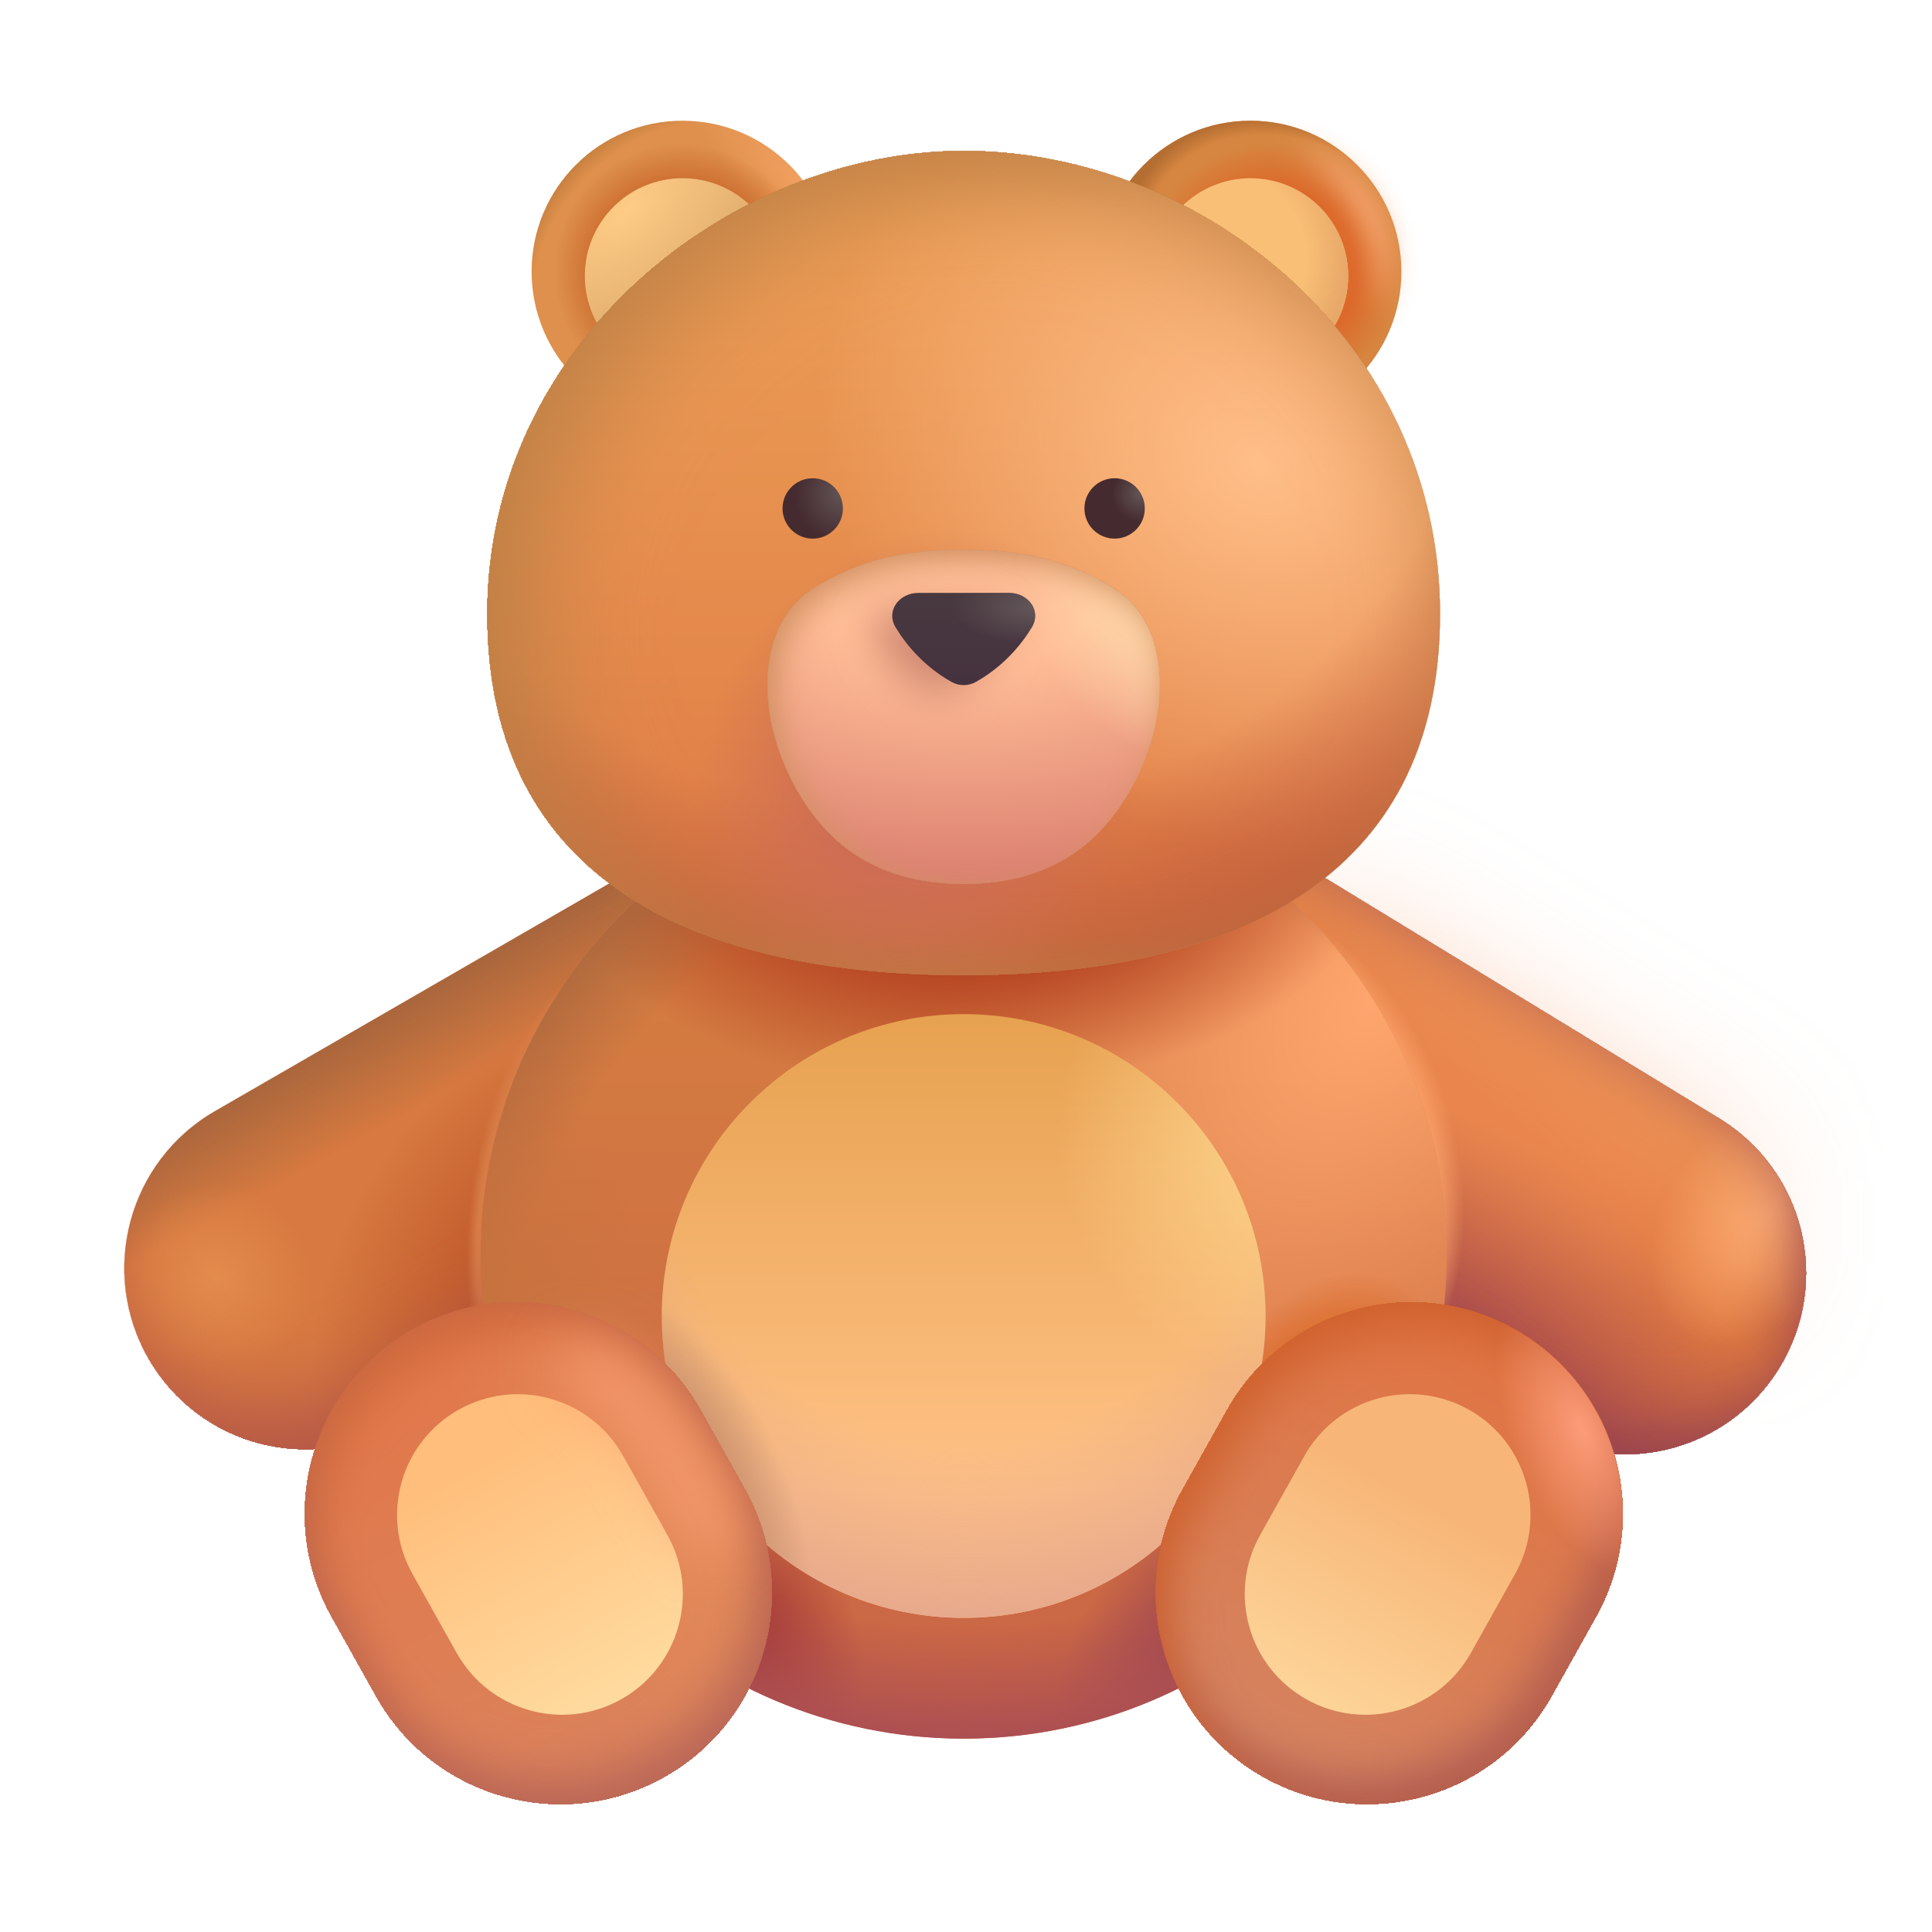
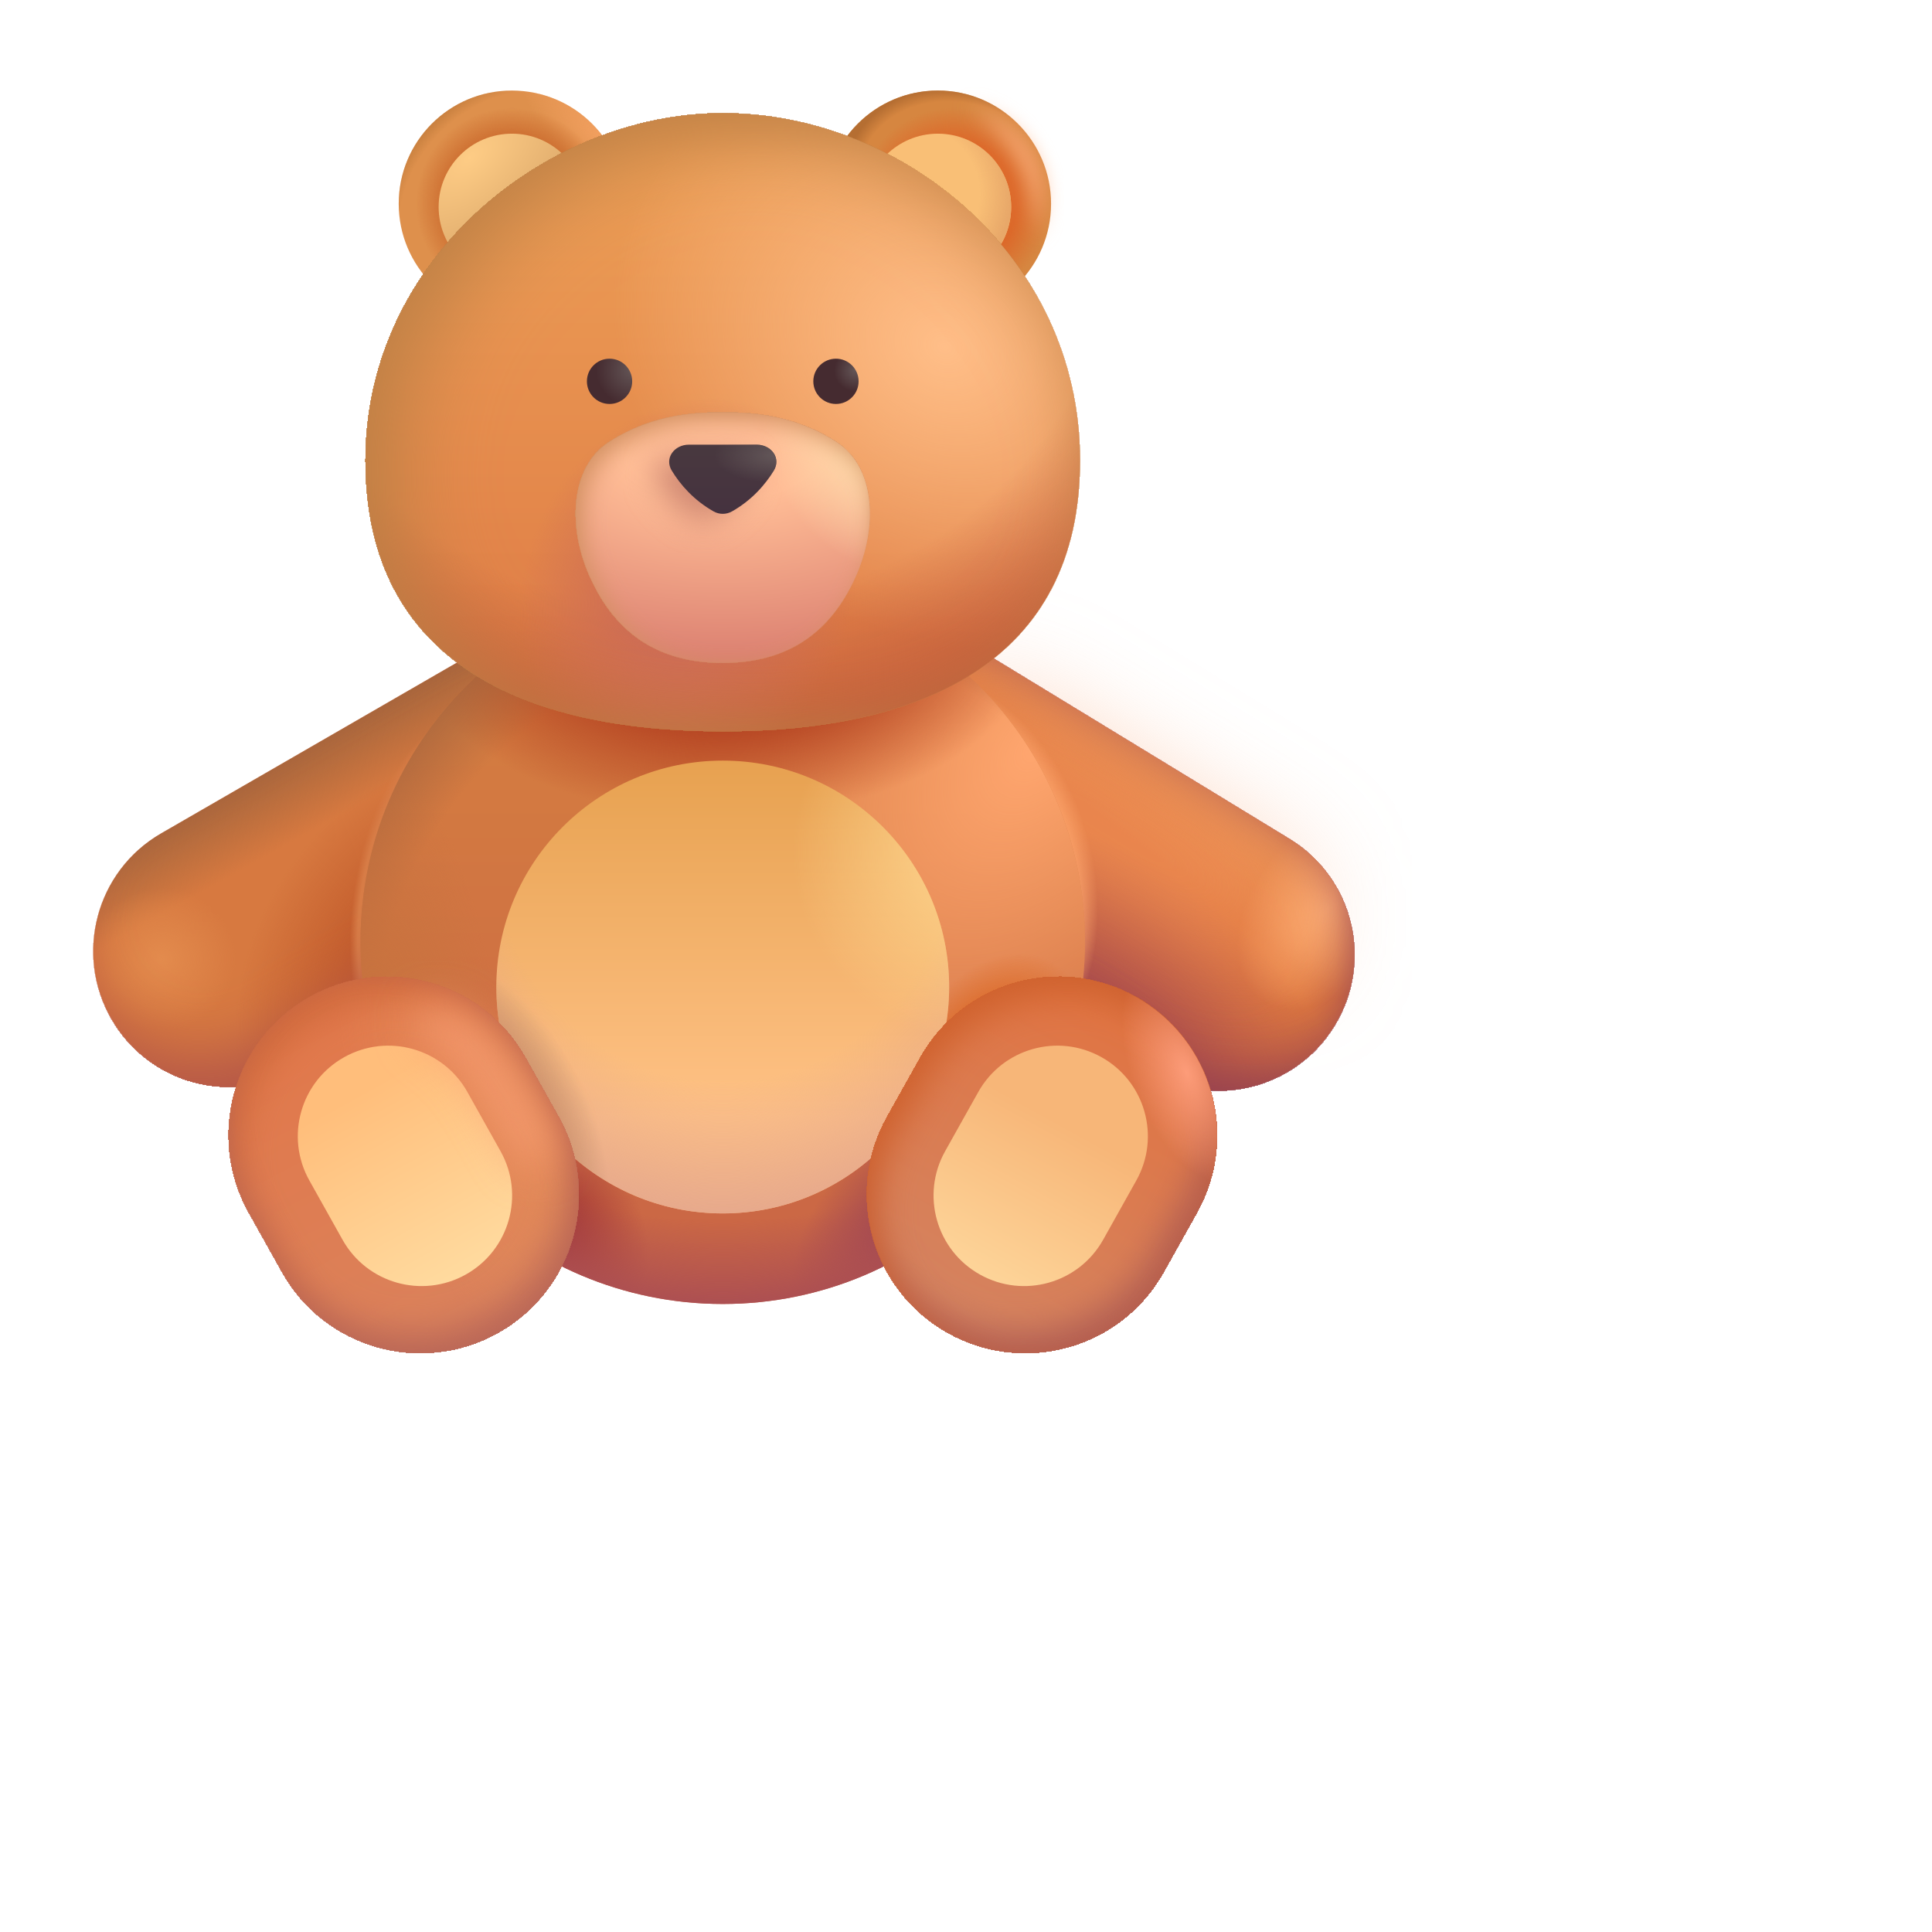
- <svg xmlns="http://www.w3.org/2000/svg" width="24" height="24" viewBox="0 0 24 24" fill="none">
+ <svg xmlns="http://www.w3.org/2000/svg" width="32" height="32" viewBox="0 0 32 32" fill="none">
  <circle cx="8.479" cy="3.375" r="1.875" fill="#DE904C" />
  <circle cx="8.479" cy="3.375" r="1.875" fill="url(#paint0_radial_1230_489)" />
  <circle cx="8.479" cy="3.375" r="1.875" fill="url(#paint1_radial_1230_489)" />
  <circle cx="8.479" cy="3.375" r="1.875" fill="url(#paint2_radial_1230_489)" />
  <circle cx="15.534" cy="3.375" r="1.875" fill="#D68640" />
  <circle cx="15.534" cy="3.375" r="1.875" fill="url(#paint3_radial_1230_489)" />
  <circle cx="15.534" cy="3.375" r="1.875" fill="url(#paint4_radial_1230_489)" />
  <g filter="url(#filter0_f_1230_489)">
    <circle cx="15.575" cy="3.375" r="1.594" stroke="url(#paint5_linear_1230_489)" stroke-width="0.3" />
  </g>
  <circle cx="8.479" cy="3.428" r="1.214" fill="url(#paint6_radial_1230_489)" />
  <circle cx="15.534" cy="3.428" r="1.214" fill="#F9BF76" />
  <circle cx="15.534" cy="3.428" r="1.214" fill="url(#paint7_radial_1230_489)" />
  <g filter="url(#filter1_i_1230_489)">
    <rect x="14.315" y="9.598" width="10.5" height="4.5" rx="2.25" transform="rotate(31.3889 14.3152 9.59766)" fill="#DE773D" />
    <rect x="14.315" y="9.598" width="10.5" height="4.5" rx="2.25" transform="rotate(31.3889 14.3152 9.59766)" fill="url(#paint8_radial_1230_489)" />
    <rect x="14.315" y="9.598" width="10.5" height="4.5" rx="2.25" transform="rotate(31.3889 14.3152 9.59766)" fill="url(#paint9_linear_1230_489)" />
    <rect x="14.315" y="9.598" width="10.5" height="4.5" rx="2.25" transform="rotate(31.3889 14.3152 9.59766)" fill="url(#paint10_radial_1230_489)" />
    <rect x="14.315" y="9.598" width="10.5" height="4.5" rx="2.25" transform="rotate(31.3889 14.3152 9.59766)" fill="url(#paint11_radial_1230_489)" />
  </g>
  <g filter="url(#filter2_i_1230_489)">
    <rect x="0.721" y="14.929" width="10.5" height="4.5" rx="2.25" transform="rotate(-30 0.721436 14.9293)" fill="#D77940" />
    <rect x="0.721" y="14.929" width="10.5" height="4.5" rx="2.25" transform="rotate(-30 0.721436 14.9293)" fill="url(#paint12_linear_1230_489)" />
    <rect x="0.721" y="14.929" width="10.5" height="4.5" rx="2.25" transform="rotate(-30 0.721436 14.9293)" fill="url(#paint13_radial_1230_489)" />
    <rect x="0.721" y="14.929" width="10.5" height="4.5" rx="2.25" transform="rotate(-30 0.721436 14.9293)" fill="url(#paint14_radial_1230_489)" />
    <rect x="0.721" y="14.929" width="10.5" height="4.5" rx="2.25" transform="rotate(-30 0.721436 14.9293)" fill="url(#paint15_radial_1230_489)" />
  </g>
  <g filter="url(#filter3_f_1230_489)">
    <path d="M16.055 12.257L20.883 15.21" stroke="#FA9C66" stroke-linecap="round" />
  </g>
  <ellipse cx="11.971" cy="15.598" rx="6" ry="6" fill="url(#paint16_linear_1230_489)" />
  <ellipse cx="11.971" cy="15.598" rx="6" ry="6" fill="url(#paint17_radial_1230_489)" />
  <ellipse cx="11.971" cy="15.598" rx="6" ry="6" fill="url(#paint18_radial_1230_489)" />
  <ellipse cx="11.971" cy="15.598" rx="6" ry="6" fill="url(#paint19_radial_1230_489)" />
  <ellipse cx="11.971" cy="15.598" rx="6" ry="6" fill="url(#paint20_radial_1230_489)" />
  <ellipse cx="11.971" cy="15.598" rx="6" ry="6" fill="url(#paint21_radial_1230_489)" />
  <ellipse cx="11.971" cy="15.598" rx="6" ry="6" fill="url(#paint22_radial_1230_489)" />
  <ellipse cx="11.971" cy="15.598" rx="6" ry="6" fill="url(#paint23_radial_1230_489)" />
  <ellipse cx="11.971" cy="15.598" rx="6" ry="6" fill="url(#paint24_radial_1230_489)" />
  <circle cx="11.971" cy="16.348" r="3.75" fill="url(#paint25_linear_1230_489)" />
  <circle cx="11.971" cy="16.348" r="3.75" fill="url(#paint26_radial_1230_489)" />
  <circle cx="11.971" cy="16.348" r="3.75" fill="url(#paint27_radial_1230_489)" />
  <circle cx="11.971" cy="16.348" r="3.75" fill="url(#paint28_radial_1230_489)" />
  <g filter="url(#filter4_i_1230_489)">
    <path d="M17.888 7.625C17.888 10.976 15.239 12.113 11.971 12.113C8.704 12.113 6.054 10.976 6.054 7.625C6.054 4.274 9.071 1.875 11.971 1.875C14.961 1.875 17.888 4.274 17.888 7.625Z" fill="url(#paint29_linear_1230_489)" />
    <path d="M17.888 7.625C17.888 10.976 15.239 12.113 11.971 12.113C8.704 12.113 6.054 10.976 6.054 7.625C6.054 4.274 9.071 1.875 11.971 1.875C14.961 1.875 17.888 4.274 17.888 7.625Z" fill="url(#paint30_radial_1230_489)" />
    <path d="M17.888 7.625C17.888 10.976 15.239 12.113 11.971 12.113C8.704 12.113 6.054 10.976 6.054 7.625C6.054 4.274 9.071 1.875 11.971 1.875C14.961 1.875 17.888 4.274 17.888 7.625Z" fill="url(#paint31_radial_1230_489)" />
    <path d="M17.888 7.625C17.888 10.976 15.239 12.113 11.971 12.113C8.704 12.113 6.054 10.976 6.054 7.625C6.054 4.274 9.071 1.875 11.971 1.875C14.961 1.875 17.888 4.274 17.888 7.625Z" fill="url(#paint32_radial_1230_489)" />
  </g>
  <circle cx="10.096" cy="6.316" r="0.375" fill="url(#paint33_radial_1230_489)" />
  <circle cx="13.846" cy="6.316" r="0.375" fill="url(#paint34_radial_1230_489)" />
  <g filter="url(#filter5_i_1230_489)">
    <path d="M11.972 6.831C11.617 6.831 10.842 6.831 10.085 7.324C9.447 7.738 9.388 8.73 9.785 9.585C10.181 10.441 10.854 10.98 11.972 10.98C13.089 10.98 13.762 10.441 14.158 9.585C14.555 8.73 14.496 7.738 13.858 7.324C13.101 6.831 12.326 6.831 11.972 6.831Z" fill="url(#paint35_radial_1230_489)" />
    <path d="M11.972 6.831C11.617 6.831 10.842 6.831 10.085 7.324C9.447 7.738 9.388 8.73 9.785 9.585C10.181 10.441 10.854 10.98 11.972 10.98C13.089 10.98 13.762 10.441 14.158 9.585C14.555 8.73 14.496 7.738 13.858 7.324C13.101 6.831 12.326 6.831 11.972 6.831Z" fill="url(#paint36_radial_1230_489)" />
  </g>
  <g filter="url(#filter6_ii_1230_489)">
    <rect width="5.25" height="6.375" rx="2.625" transform="matrix(-0.872609 0.488419 0.488419 0.872609 7.42114 15.2314)" fill="url(#paint37_linear_1230_489)" />
    <rect width="5.25" height="6.375" rx="2.625" transform="matrix(-0.872609 0.488419 0.488419 0.872609 7.42114 15.2314)" fill="url(#paint38_radial_1230_489)" />
  </g>
  <g filter="url(#filter7_ii_1230_489)">
    <rect x="16.524" y="15.231" width="5.25" height="6.375" rx="2.625" transform="rotate(29.2367 16.5239 15.2314)" fill="url(#paint39_linear_1230_489)" />
  </g>
  <rect x="16.524" y="15.231" width="5.25" height="6.375" rx="2.625" transform="rotate(29.2367 16.5239 15.2314)" fill="url(#paint40_radial_1230_489)" />
  <rect width="3" height="4.125" rx="1.5" transform="matrix(-0.872609 0.488419 0.488419 0.872609 7.00903 16.778)" fill="url(#paint41_linear_1230_489)" />
  <rect x="16.936" y="16.778" width="3" height="4.125" rx="1.5" transform="rotate(29.2367 16.936 16.778)" fill="url(#paint42_linear_1230_489)" />
  <g filter="url(#filter8_f_1230_489)">
    <path d="M11.127 7.593C10.907 7.593 10.753 7.798 10.868 7.986C10.996 8.197 11.199 8.434 11.502 8.606C11.588 8.654 11.693 8.654 11.779 8.606C12.082 8.434 12.286 8.197 12.414 7.986C12.528 7.798 12.374 7.593 12.154 7.593H11.127Z" fill="#D18A74" />
  </g>
  <path d="M11.41 7.365C11.169 7.365 11.001 7.588 11.126 7.794C11.266 8.025 11.489 8.284 11.82 8.471C11.914 8.524 12.029 8.524 12.123 8.471C12.454 8.284 12.677 8.025 12.817 7.794C12.941 7.588 12.774 7.365 12.533 7.365H11.41Z" fill="url(#paint43_linear_1230_489)" />
  <path d="M11.41 7.365C11.169 7.365 11.001 7.588 11.126 7.794C11.266 8.025 11.489 8.284 11.82 8.471C11.914 8.524 12.029 8.524 12.123 8.471C12.454 8.284 12.677 8.025 12.817 7.794C12.941 7.588 12.774 7.365 12.533 7.365H11.41Z" fill="url(#paint44_radial_1230_489)" />
  <g filter="url(#filter9_f_1230_489)">
    <path d="M7.206 16.918C7.344 16.981 7.688 17.19 7.964 17.521C8.239 17.851 8.699 18.669 8.894 19.036" stroke="#FA9E75" stroke-width="0.5" stroke-linecap="round" />
  </g>
  <defs>
    <filter id="filter0_f_1230_489" x="13.531" y="1.331" width="4.089" height="4.089" filterUnits="userSpaceOnUse" color-interpolation-filters="sRGB">
      <feFlood flood-opacity="0" result="BackgroundImageFix" />
      <feBlend mode="normal" in="SourceGraphic" in2="BackgroundImageFix" result="shape" />
      <feGaussianBlur stdDeviation="0.15" result="effect1_foregroundBlur_1230_489" />
    </filter>
    <filter id="filter1_i_1230_489" x="12.814" y="10.29" width="9.773" height="7.776" filterUnits="userSpaceOnUse" color-interpolation-filters="sRGB">
      <feFlood flood-opacity="0" result="BackgroundImageFix" />
      <feBlend mode="normal" in="SourceGraphic" in2="BackgroundImageFix" result="shape" />
      <feColorMatrix in="SourceAlpha" type="matrix" values="0 0 0 0 0 0 0 0 0 0 0 0 0 0 0 0 0 0 127 0" result="hardAlpha" />
      <feOffset dx="0.15" dy="-0.15" />
      <feGaussianBlur stdDeviation="0.5" />
      <feComposite in2="hardAlpha" operator="arithmetic" k2="-1" k3="1" />
      <feColorMatrix type="matrix" values="0 0 0 0 0.58 0 0 0 0 0.251 0 0 0 0 0.31 0 0 0 1 0" />
      <feBlend mode="normal" in2="shape" result="effect1_innerShadow_1230_489" />
    </filter>
    <filter id="filter2_i_1230_489" x="1.045" y="10.002" width="10.197" height="8.001" filterUnits="userSpaceOnUse" color-interpolation-filters="sRGB">
      <feFlood flood-opacity="0" result="BackgroundImageFix" />
      <feBlend mode="normal" in="SourceGraphic" in2="BackgroundImageFix" result="shape" />
      <feColorMatrix in="SourceAlpha" type="matrix" values="0 0 0 0 0 0 0 0 0 0 0 0 0 0 0 0 0 0 127 0" result="hardAlpha" />
      <feOffset dx="-0.5" dy="-0.5" />
      <feGaussianBlur stdDeviation="0.5" />
      <feComposite in2="hardAlpha" operator="arithmetic" k2="-1" k3="1" />
      <feColorMatrix type="matrix" values="0 0 0 0 0.71 0 0 0 0 0.341 0 0 0 0 0.278 0 0 0 1 0" />
      <feBlend mode="normal" in2="shape" result="effect1_innerShadow_1230_489" />
    </filter>
    <filter id="filter3_f_1230_489" x="13.555" y="9.757" width="9.828" height="7.953" filterUnits="userSpaceOnUse" color-interpolation-filters="sRGB">
      <feFlood flood-opacity="0" result="BackgroundImageFix" />
      <feBlend mode="normal" in="SourceGraphic" in2="BackgroundImageFix" result="shape" />
      <feGaussianBlur stdDeviation="1" result="effect1_foregroundBlur_1230_489" />
    </filter>
    <filter id="filter4_i_1230_489" x="6.054" y="1.875" width="12.334" height="10.488" filterUnits="userSpaceOnUse" color-interpolation-filters="sRGB">
      <feFlood flood-opacity="0" result="BackgroundImageFix" />
      <feBlend mode="normal" in="SourceGraphic" in2="BackgroundImageFix" result="shape" />
      <feColorMatrix in="SourceAlpha" type="matrix" values="0 0 0 0 0 0 0 0 0 0 0 0 0 0 0 0 0 0 127 0" result="hardAlpha" />
      <feOffset dx="0.5" dy="0.25" />
      <feGaussianBlur stdDeviation="0.75" />
      <feComposite in2="hardAlpha" operator="arithmetic" k2="-1" k3="1" />
      <feColorMatrix type="matrix" values="0 0 0 0 0.741 0 0 0 0 0.498 0 0 0 0 0.267 0 0 0 1 0" />
      <feBlend mode="normal" in2="shape" result="effect1_innerShadow_1230_489" />
    </filter>
    <filter id="filter5_i_1230_489" x="9.535" y="6.831" width="4.972" height="4.248" filterUnits="userSpaceOnUse" color-interpolation-filters="sRGB">
      <feFlood flood-opacity="0" result="BackgroundImageFix" />
      <feBlend mode="normal" in="SourceGraphic" in2="BackgroundImageFix" result="shape" />
      <feColorMatrix in="SourceAlpha" type="matrix" values="0 0 0 0 0 0 0 0 0 0 0 0 0 0 0 0 0 0 127 0" result="hardAlpha" />
      <feOffset dx="0.1" dy="0.1" />
      <feGaussianBlur stdDeviation="0.2" />
      <feComposite in2="hardAlpha" operator="arithmetic" k2="-1" k3="1" />
      <feColorMatrix type="matrix" values="0 0 0 0 0.824 0 0 0 0 0.569 0 0 0 0 0.384 0 0 0 1 0" />
      <feBlend mode="normal" in2="shape" result="effect1_innerShadow_1230_489" />
    </filter>
    <filter id="filter6_ii_1230_489" x="3.637" y="15.879" width="6.101" height="6.833" filterUnits="userSpaceOnUse" color-interpolation-filters="sRGB">
      <feFlood flood-opacity="0" result="BackgroundImageFix" />
      <feBlend mode="normal" in="SourceGraphic" in2="BackgroundImageFix" result="shape" />
      <feColorMatrix in="SourceAlpha" type="matrix" values="0 0 0 0 0 0 0 0 0 0 0 0 0 0 0 0 0 0 127 0" result="hardAlpha" />
      <feOffset dx="0.15" dy="0.3" />
      <feGaussianBlur stdDeviation="0.3" />
      <feComposite in2="hardAlpha" operator="arithmetic" k2="-1" k3="1" />
      <feColorMatrix type="matrix" values="0 0 0 0 0.808 0 0 0 0 0.408 0 0 0 0 0.231 0 0 0 1 0" />
      <feBlend mode="normal" in2="shape" result="effect1_innerShadow_1230_489" />
      <feColorMatrix in="SourceAlpha" type="matrix" values="0 0 0 0 0 0 0 0 0 0 0 0 0 0 0 0 0 0 127 0" result="hardAlpha" />
      <feOffset dx="-0.15" dy="-0.3" />
      <feGaussianBlur stdDeviation="0.3" />
      <feComposite in2="hardAlpha" operator="arithmetic" k2="-1" k3="1" />
      <feColorMatrix type="matrix" values="0 0 0 0 0.725 0 0 0 0 0.4 0 0 0 0 0.341 0 0 0 1 0" />
      <feBlend mode="normal" in2="effect1_innerShadow_1230_489" result="effect2_innerShadow_1230_489" />
    </filter>
    <filter id="filter7_ii_1230_489" x="14.207" y="15.879" width="6.101" height="6.833" filterUnits="userSpaceOnUse" color-interpolation-filters="sRGB">
      <feFlood flood-opacity="0" result="BackgroundImageFix" />
      <feBlend mode="normal" in="SourceGraphic" in2="BackgroundImageFix" result="shape" />
      <feColorMatrix in="SourceAlpha" type="matrix" values="0 0 0 0 0 0 0 0 0 0 0 0 0 0 0 0 0 0 127 0" result="hardAlpha" />
      <feOffset dx="-0.15" dy="-0.3" />
      <feGaussianBlur stdDeviation="0.3" />
      <feComposite in2="hardAlpha" operator="arithmetic" k2="-1" k3="1" />
      <feColorMatrix type="matrix" values="0 0 0 0 0.682 0 0 0 0 0.357 0 0 0 0 0.325 0 0 0 1 0" />
      <feBlend mode="normal" in2="shape" result="effect1_innerShadow_1230_489" />
      <feColorMatrix in="SourceAlpha" type="matrix" values="0 0 0 0 0 0 0 0 0 0 0 0 0 0 0 0 0 0 127 0" result="hardAlpha" />
      <feOffset dx="0.15" dy="0.3" />
      <feGaussianBlur stdDeviation="0.3" />
      <feComposite in2="hardAlpha" operator="arithmetic" k2="-1" k3="1" />
      <feColorMatrix type="matrix" values="0 0 0 0 0.816 0 0 0 0 0.384 0 0 0 0 0.176 0 0 0 1 0" />
      <feBlend mode="normal" in2="effect1_innerShadow_1230_489" result="effect2_innerShadow_1230_489" />
    </filter>
    <filter id="filter8_f_1230_489" x="10.329" y="7.093" width="2.624" height="2.049" filterUnits="userSpaceOnUse" color-interpolation-filters="sRGB">
      <feFlood flood-opacity="0" result="BackgroundImageFix" />
      <feBlend mode="normal" in="SourceGraphic" in2="BackgroundImageFix" result="shape" />
      <feGaussianBlur stdDeviation="0.25" result="effect1_foregroundBlur_1230_489" />
    </filter>
    <filter id="filter9_f_1230_489" x="6.206" y="15.918" width="3.688" height="4.118" filterUnits="userSpaceOnUse" color-interpolation-filters="sRGB">
      <feFlood flood-opacity="0" result="BackgroundImageFix" />
      <feBlend mode="normal" in="SourceGraphic" in2="BackgroundImageFix" result="shape" />
      <feGaussianBlur stdDeviation="0.375" result="effect1_foregroundBlur_1230_489" />
    </filter>
    <radialGradient id="paint0_radial_1230_489" cx="0" cy="0" r="1" gradientUnits="userSpaceOnUse" gradientTransform="translate(10.125 2.38998) rotate(-139.844) scale(1.9626 0.589692)">
      <stop stop-color="#F4A161" />
      <stop offset="1" stop-color="#F4A161" stop-opacity="0" />
    </radialGradient>
    <radialGradient id="paint1_radial_1230_489" cx="0" cy="0" r="1" gradientUnits="userSpaceOnUse" gradientTransform="translate(8.47925 3.375) rotate(99.5615) scale(1.59178)">
      <stop offset="0.713" stop-color="#CE7032" />
      <stop offset="1" stop-color="#CE7032" stop-opacity="0" />
    </radialGradient>
    <radialGradient id="paint2_radial_1230_489" cx="0" cy="0" r="1" gradientUnits="userSpaceOnUse" gradientTransform="translate(8.47925 3.375) rotate(-135) scale(1.98557 2.44028)">
      <stop offset="0.841" stop-color="#C17B3B" stop-opacity="0" />
      <stop offset="0.979" stop-color="#C17B3B" />
    </radialGradient>
    <radialGradient id="paint3_radial_1230_489" cx="0" cy="0" r="1" gradientUnits="userSpaceOnUse" gradientTransform="translate(15.7969 3.375) rotate(99.5095) scale(1.59154)">
      <stop offset="0.659" stop-color="#DC692A" />
      <stop offset="1" stop-color="#DC692A" stop-opacity="0" />
    </radialGradient>
    <radialGradient id="paint4_radial_1230_489" cx="0" cy="0" r="1" gradientUnits="userSpaceOnUse" gradientTransform="translate(16.0371 3.43881) rotate(-143.383) scale(2.38713 1.96143)">
      <stop offset="0.828" stop-color="#B56E32" stop-opacity="0" />
      <stop offset="0.924" stop-color="#B56E32" />
    </radialGradient>
    <linearGradient id="paint5_linear_1230_489" x1="17.169" y1="2.695" x2="16.623" y2="2.976" gradientUnits="userSpaceOnUse">
      <stop stop-color="#FFAF7E" />
      <stop offset="1" stop-color="#FFAF7E" stop-opacity="0" />
    </linearGradient>
    <radialGradient id="paint6_radial_1230_489" cx="0" cy="0" r="1" gradientUnits="userSpaceOnUse" gradientTransform="translate(7.78116 2.61264) rotate(49.548) scale(1.46301 2.70422)">
      <stop stop-color="#FECC85" />
      <stop offset="1" stop-color="#DCA86A" />
    </radialGradient>
    <radialGradient id="paint7_radial_1230_489" cx="0" cy="0" r="1" gradientUnits="userSpaceOnUse" gradientTransform="translate(15.1054 3.2103) rotate(6.91464) scale(1.80611)">
      <stop offset="0.618" stop-color="#E8A869" stop-opacity="0" />
      <stop offset="0.906" stop-color="#E8A869" />
    </radialGradient>
    <radialGradient id="paint8_radial_1230_489" cx="0" cy="0" r="1" gradientUnits="userSpaceOnUse" gradientTransform="translate(21.4433 14.9259) rotate(-84.3783) scale(3.81563 5.35346)">
      <stop offset="0.175" stop-color="#983C50" />
      <stop offset="1" stop-color="#983C50" stop-opacity="0" />
    </radialGradient>
    <linearGradient id="paint9_linear_1230_489" x1="19.574" y1="9.477" x2="19.427" y2="10.857" gradientUnits="userSpaceOnUse">
      <stop stop-color="#EB9251" />
      <stop offset="1" stop-color="#EB9251" stop-opacity="0" />
    </linearGradient>
    <radialGradient id="paint10_radial_1230_489" cx="0" cy="0" r="1" gradientUnits="userSpaceOnUse" gradientTransform="translate(23.6998 10.2544) rotate(95.481) scale(1.875 1.23521)">
      <stop stop-color="#FFB075" />
      <stop offset="1" stop-color="#FFB075" stop-opacity="0" />
    </radialGradient>
    <radialGradient id="paint11_radial_1230_489" cx="0" cy="0" r="1" gradientUnits="userSpaceOnUse" gradientTransform="translate(17.9336 13.2235) rotate(-45.9881) scale(2.60359 3.51615)">
      <stop offset="0.846" stop-color="#FFAA6F" />
      <stop offset="1" stop-color="#FFAA6F" stop-opacity="0" />
    </radialGradient>
    <linearGradient id="paint12_linear_1230_489" x1="5.974" y1="14.399" x2="5.949" y2="16.156" gradientUnits="userSpaceOnUse">
      <stop offset="0.203" stop-color="#A2643B" />
      <stop offset="1" stop-color="#A2643B" stop-opacity="0" />
    </linearGradient>
    <radialGradient id="paint13_radial_1230_489" cx="0" cy="0" r="1" gradientUnits="userSpaceOnUse" gradientTransform="translate(5.62004 18.9582) rotate(153.857) scale(3.79201 2.71935)">
      <stop offset="0.155" stop-color="#BB5124" />
      <stop offset="1" stop-color="#BB5124" stop-opacity="0" />
    </radialGradient>
    <radialGradient id="paint14_radial_1230_489" cx="0" cy="0" r="1" gradientUnits="userSpaceOnUse" gradientTransform="translate(1.9317 16.7367) rotate(28.1524) scale(1.23632 1.18089)">
      <stop stop-color="#E38B4D" />
      <stop offset="1" stop-color="#E38B4D" stop-opacity="0" />
    </radialGradient>
    <radialGradient id="paint15_radial_1230_489" cx="0" cy="0" r="1" gradientUnits="userSpaceOnUse" gradientTransform="translate(6.53023 18.2985) rotate(-140.952) scale(1.58424 3.14953)">
      <stop offset="0.923" stop-color="#D77C46" />
      <stop offset="1" stop-color="#D77C46" stop-opacity="0" />
    </radialGradient>
    <linearGradient id="paint16_linear_1230_489" x1="13.555" y1="20.792" x2="13.555" y2="11.305" gradientUnits="userSpaceOnUse">
      <stop stop-color="#CA6645" />
      <stop offset="1" stop-color="#D57E40" />
    </linearGradient>
    <radialGradient id="paint17_radial_1230_489" cx="0" cy="0" r="1" gradientUnits="userSpaceOnUse" gradientTransform="translate(17.1427 12.3817) rotate(128.517) scale(7.48893 4.88055)">
      <stop stop-color="#FFA66F" />
      <stop offset="1" stop-color="#FFA66F" stop-opacity="0" />
    </radialGradient>
    <radialGradient id="paint18_radial_1230_489" cx="0" cy="0" r="1" gradientUnits="userSpaceOnUse" gradientTransform="translate(11.9714 10.6278) rotate(90) scale(2.90983 5.15266)">
      <stop offset="0.466" stop-color="#B54322" />
      <stop offset="1" stop-color="#B54322" stop-opacity="0" />
    </radialGradient>
    <radialGradient id="paint19_radial_1230_489" cx="0" cy="0" r="1" gradientUnits="userSpaceOnUse" gradientTransform="translate(12.3594 16.5272) rotate(-125.505) scale(8.03022 8.83676)">
      <stop offset="0.715" stop-color="#A3633D" stop-opacity="0" />
      <stop offset="0.924" stop-color="#A3633D" />
    </radialGradient>
    <radialGradient id="paint20_radial_1230_489" cx="0" cy="0" r="1" gradientUnits="userSpaceOnUse" gradientTransform="translate(6.30059 17.0454) rotate(-8.1301) scale(1.973 5.07344)">
      <stop stop-color="#C7733E" />
      <stop offset="1" stop-color="#C7733E" stop-opacity="0" />
    </radialGradient>
    <radialGradient id="paint21_radial_1230_489" cx="0" cy="0" r="1" gradientUnits="userSpaceOnUse" gradientTransform="translate(8.8716 20.3139) rotate(55.4375) scale(2.17816 1.70409)">
      <stop offset="0.255" stop-color="#A03434" />
      <stop offset="1" stop-color="#A03434" stop-opacity="0" />
    </radialGradient>
    <radialGradient id="paint22_radial_1230_489" cx="0" cy="0" r="1" gradientUnits="userSpaceOnUse" gradientTransform="translate(15.349 20.1146) rotate(136.5) scale(2.69266 1.55264)">
      <stop offset="0.317" stop-color="#A14750" />
      <stop offset="1" stop-color="#A14750" stop-opacity="0" />
    </radialGradient>
    <radialGradient id="paint23_radial_1230_489" cx="0" cy="0" r="1" gradientUnits="userSpaceOnUse" gradientTransform="translate(11.9714 12.9796) rotate(90) scale(8.61809)">
      <stop offset="0.839" stop-color="#AC4F52" stop-opacity="0" />
      <stop offset="1" stop-color="#AC4F52" />
    </radialGradient>
    <radialGradient id="paint24_radial_1230_489" cx="0" cy="0" r="1" gradientUnits="userSpaceOnUse" gradientTransform="translate(16.4651 17.723) rotate(-63.1836) scale(2.03221 1.46283)">
      <stop offset="0.539" stop-color="#DC6A27" />
      <stop offset="1" stop-color="#DC6A27" stop-opacity="0" />
    </radialGradient>
    <linearGradient id="paint25_linear_1230_489" x1="11.971" y1="12.382" x2="11.971" y2="18.52" gradientUnits="userSpaceOnUse">
      <stop stop-color="#E6A04E" />
      <stop offset="1" stop-color="#FFC286" />
    </linearGradient>
    <radialGradient id="paint26_radial_1230_489" cx="0" cy="0" r="1" gradientUnits="userSpaceOnUse" gradientTransform="translate(11.9714 14.1355) rotate(90) scale(6.41757)">
      <stop offset="0.588" stop-color="#E2A48D" stop-opacity="0" />
      <stop offset="1" stop-color="#E2A48D" />
    </radialGradient>
    <radialGradient id="paint27_radial_1230_489" cx="0" cy="0" r="1" gradientUnits="userSpaceOnUse" gradientTransform="translate(16.3056 14.0957) rotate(151.504) scale(3.17487)">
      <stop stop-color="#FFD992" />
      <stop offset="1" stop-color="#FFD992" stop-opacity="0" />
    </radialGradient>
    <radialGradient id="paint28_radial_1230_489" cx="0" cy="0" r="1" gradientUnits="userSpaceOnUse" gradientTransform="translate(7.87509 18.5999) rotate(-28.2174) scale(1.8547 3.15654)">
      <stop offset="0.546" stop-color="#BC8A66" />
      <stop offset="1" stop-color="#BC8A66" stop-opacity="0" />
    </radialGradient>
    <linearGradient id="paint29_linear_1230_489" x1="11.971" y1="2.917" x2="11.971" y2="12.113" gradientUnits="userSpaceOnUse">
      <stop stop-color="#EC9D55" />
      <stop offset="1" stop-color="#DE7944" />
    </linearGradient>
    <radialGradient id="paint30_radial_1230_489" cx="0" cy="0" r="1" gradientUnits="userSpaceOnUse" gradientTransform="translate(15.6272 5.74119) rotate(118.974) scale(4.76382 5.66727)">
      <stop stop-color="#FFBE88" />
      <stop offset="1" stop-color="#FFBE88" stop-opacity="0" />
    </radialGradient>
    <radialGradient id="paint31_radial_1230_489" cx="0" cy="0" r="1" gradientUnits="userSpaceOnUse" gradientTransform="translate(11.5974 4.12238) rotate(81.8699) scale(9.01123 10.4159)">
      <stop offset="0.66" stop-color="#BA5137" stop-opacity="0" />
      <stop offset="1" stop-color="#BA5137" />
    </radialGradient>
    <radialGradient id="paint32_radial_1230_489" cx="0" cy="0" r="1" gradientUnits="userSpaceOnUse" gradientTransform="translate(11.3942 9.76982) rotate(112.62) scale(3.26006 2.71029)">
      <stop offset="0.345" stop-color="#CE6D54" />
      <stop offset="1" stop-color="#CE6D54" stop-opacity="0" />
    </radialGradient>
    <radialGradient id="paint33_radial_1230_489" cx="0" cy="0" r="1" gradientUnits="userSpaceOnUse" gradientTransform="translate(10.4714 6.12867) rotate(142.749) scale(0.597469)">
      <stop stop-color="#635556" />
      <stop offset="1" stop-color="#452B30" />
    </radialGradient>
    <radialGradient id="paint34_radial_1230_489" cx="0" cy="0" r="1" gradientUnits="userSpaceOnUse" gradientTransform="translate(14.1634 6.13728) rotate(142.561) scale(0.347028)">
      <stop stop-color="#635556" />
      <stop offset="1" stop-color="#452B30" />
    </radialGradient>
    <radialGradient id="paint35_radial_1230_489" cx="0" cy="0" r="1" gradientUnits="userSpaceOnUse" gradientTransform="translate(11.9715 7.38747) rotate(90) scale(4.38854 8.0856)">
      <stop offset="0.204" stop-color="#FFBD96" />
      <stop offset="0.965" stop-color="#D27067" />
    </radialGradient>
    <radialGradient id="paint36_radial_1230_489" cx="0" cy="0" r="1" gradientUnits="userSpaceOnUse" gradientTransform="translate(14.4076 7.51285) rotate(146.39) scale(1.58564 2.12704)">
      <stop stop-color="#FFDFAF" />
      <stop offset="1" stop-color="#FFDFAF" stop-opacity="0" />
    </radialGradient>
    <linearGradient id="paint37_linear_1230_489" x1="2.568" y1="-0.145" x2="2.753" y2="6.519" gradientUnits="userSpaceOnUse">
      <stop stop-color="#E27749" />
      <stop offset="1" stop-color="#DA835D" />
    </linearGradient>
    <radialGradient id="paint38_radial_1230_489" cx="0" cy="0" r="1" gradientUnits="userSpaceOnUse" gradientTransform="translate(-0.363476 3.45842) rotate(-4.46155) scale(3.45201 5.46044)">
      <stop stop-color="#E68F58" />
      <stop offset="1" stop-color="#E68F58" stop-opacity="0" />
    </radialGradient>
    <linearGradient id="paint39_linear_1230_489" x1="19.149" y1="15.231" x2="19.149" y2="21.606" gradientUnits="userSpaceOnUse">
      <stop stop-color="#E17341" />
      <stop offset="1" stop-color="#D48461" />
    </linearGradient>
    <radialGradient id="paint40_radial_1230_489" cx="0" cy="0" r="1" gradientUnits="userSpaceOnUse" gradientTransform="translate(20.4916 15.9116) rotate(129.909) scale(0.895757 1.88552)">
      <stop stop-color="#FD9C79" />
      <stop offset="1" stop-color="#FD9C79" stop-opacity="0" />
    </radialGradient>
    <linearGradient id="paint41_linear_1230_489" x1="1.354" y1="0.642" x2="1.385" y2="4.439" gradientUnits="userSpaceOnUse">
      <stop stop-color="#FFBE7B" />
      <stop offset="1" stop-color="#FFDDA2" />
    </linearGradient>
    <linearGradient id="paint42_linear_1230_489" x1="18.39" y1="18.062" x2="18.416" y2="21.754" gradientUnits="userSpaceOnUse">
      <stop stop-color="#F7B678" />
      <stop offset="1" stop-color="#FFDDA2" />
    </linearGradient>
    <linearGradient id="paint43_linear_1230_489" x1="11.971" y1="7.288" x2="11.971" y2="8.511" gradientUnits="userSpaceOnUse">
      <stop stop-color="#49393F" />
      <stop offset="1" stop-color="#45323F" />
    </linearGradient>
    <radialGradient id="paint44_radial_1230_489" cx="0" cy="0" r="1" gradientUnits="userSpaceOnUse" gradientTransform="translate(12.8591 7.54151) rotate(180) scale(1.0301 0.4625)">
      <stop stop-color="#635759" />
      <stop offset="1" stop-color="#635759" stop-opacity="0" />
    </radialGradient>
  </defs>
</svg>
